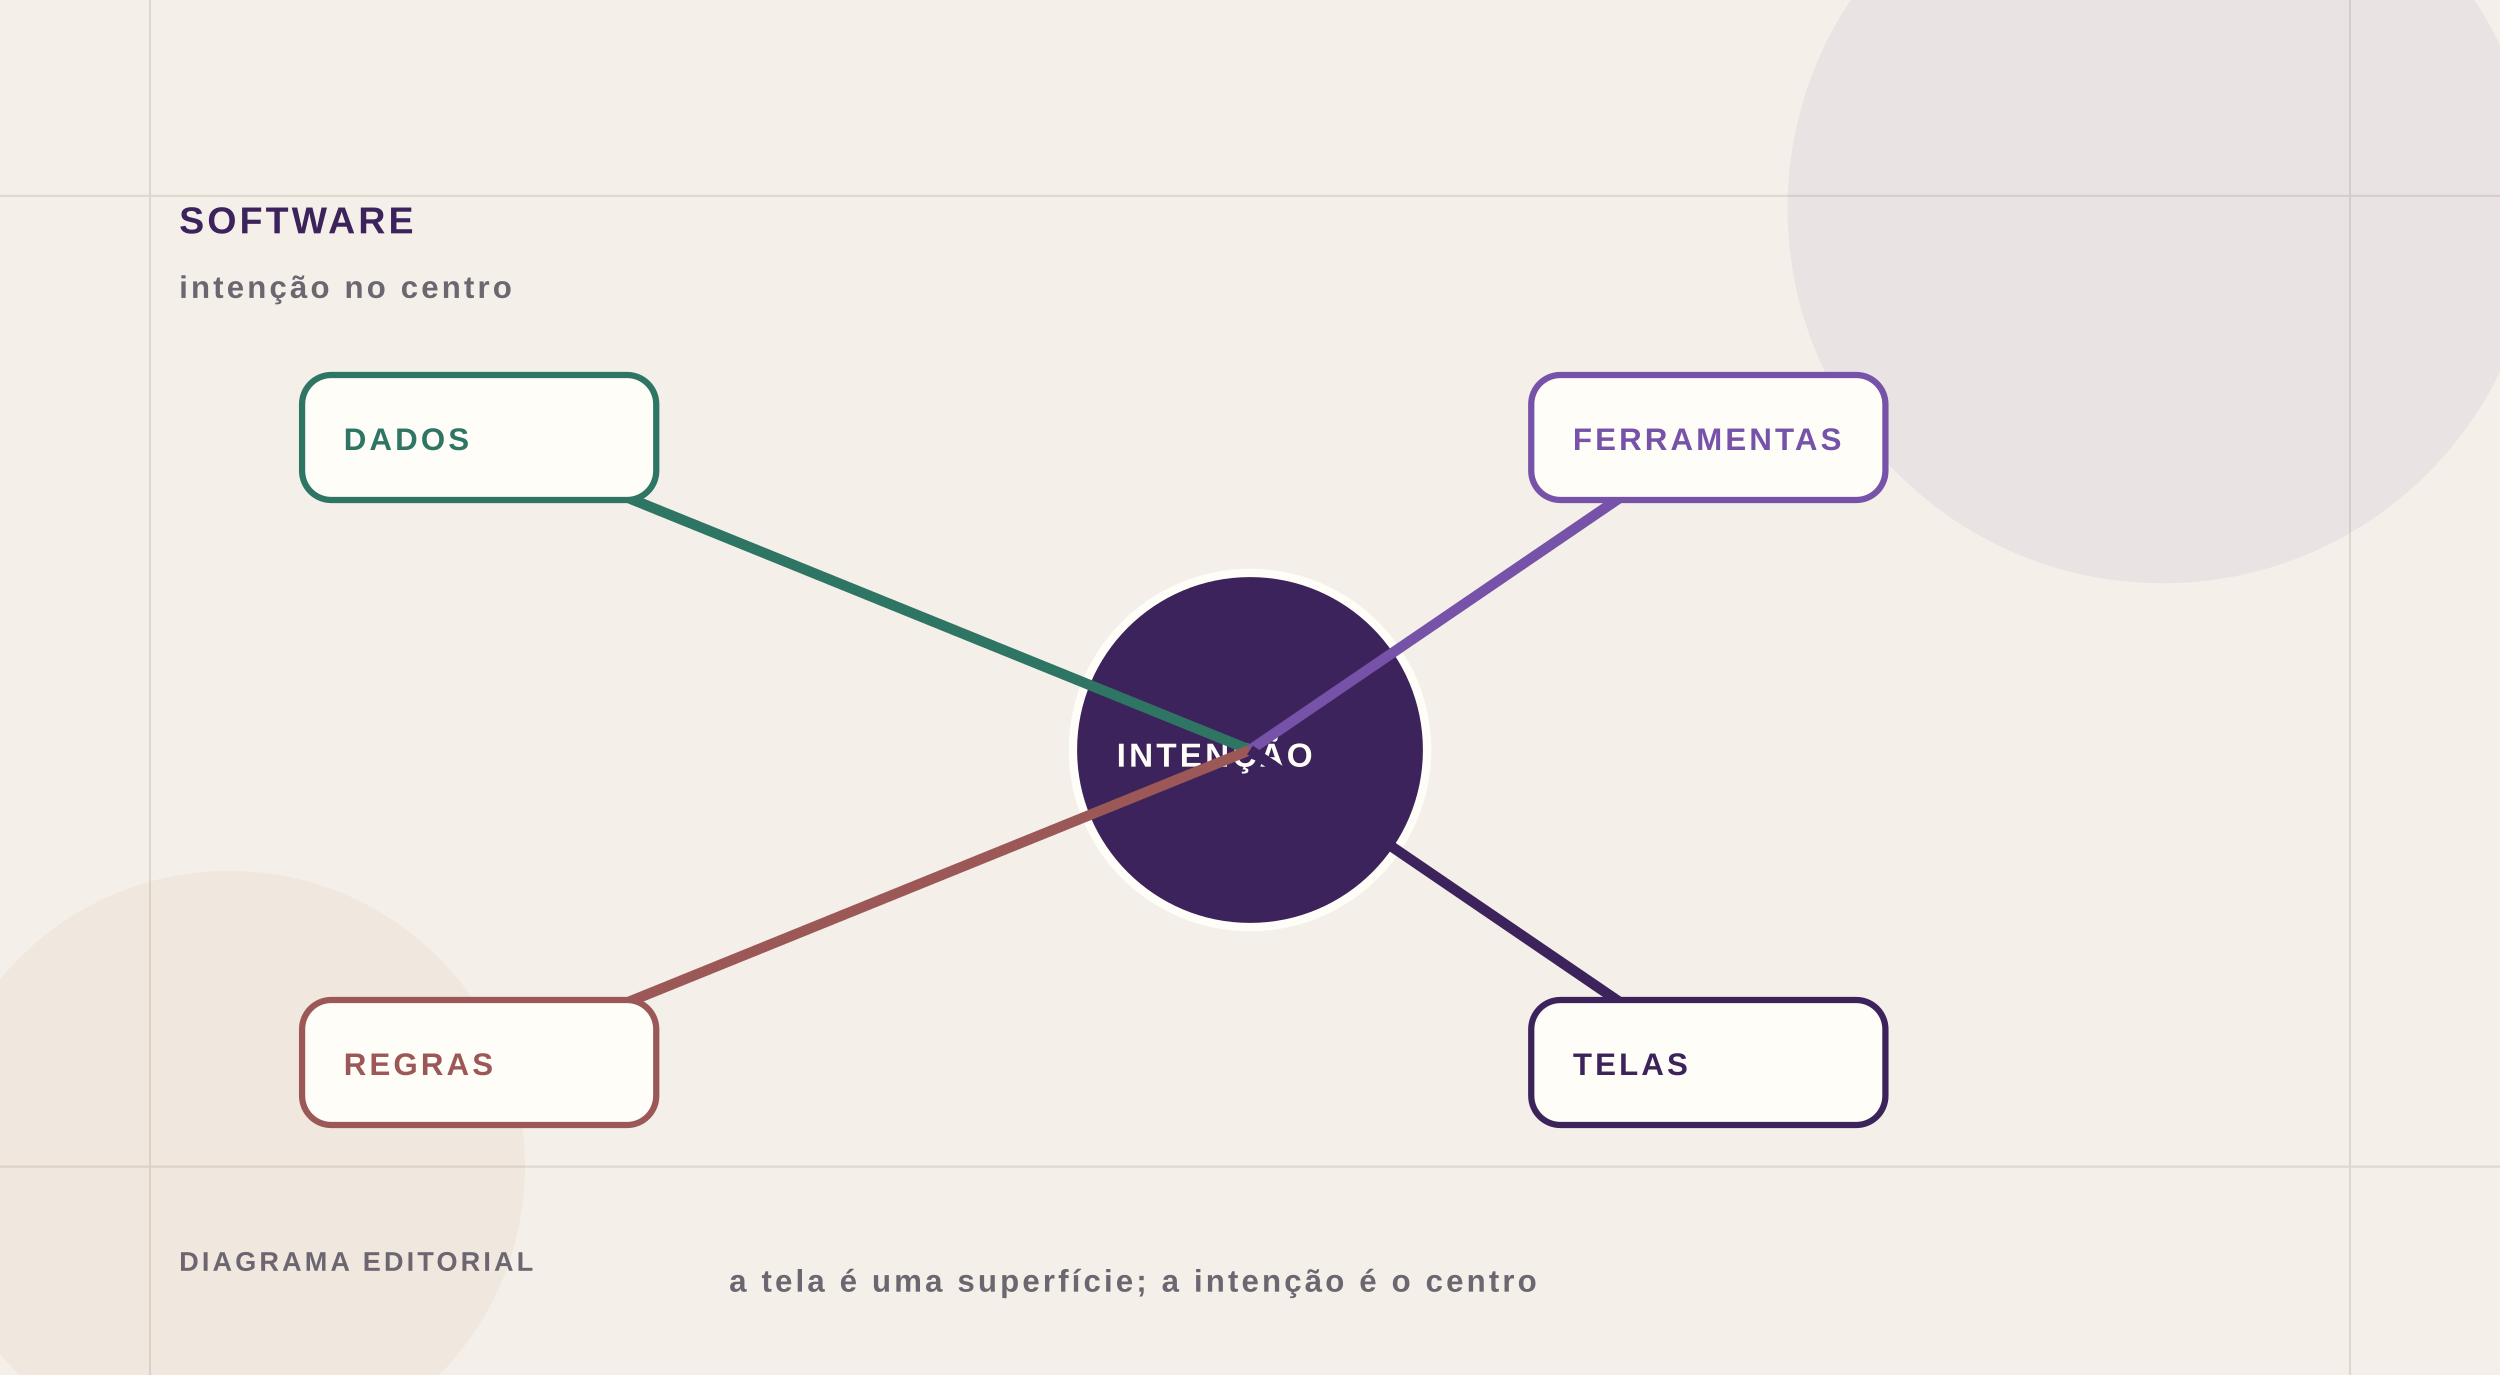
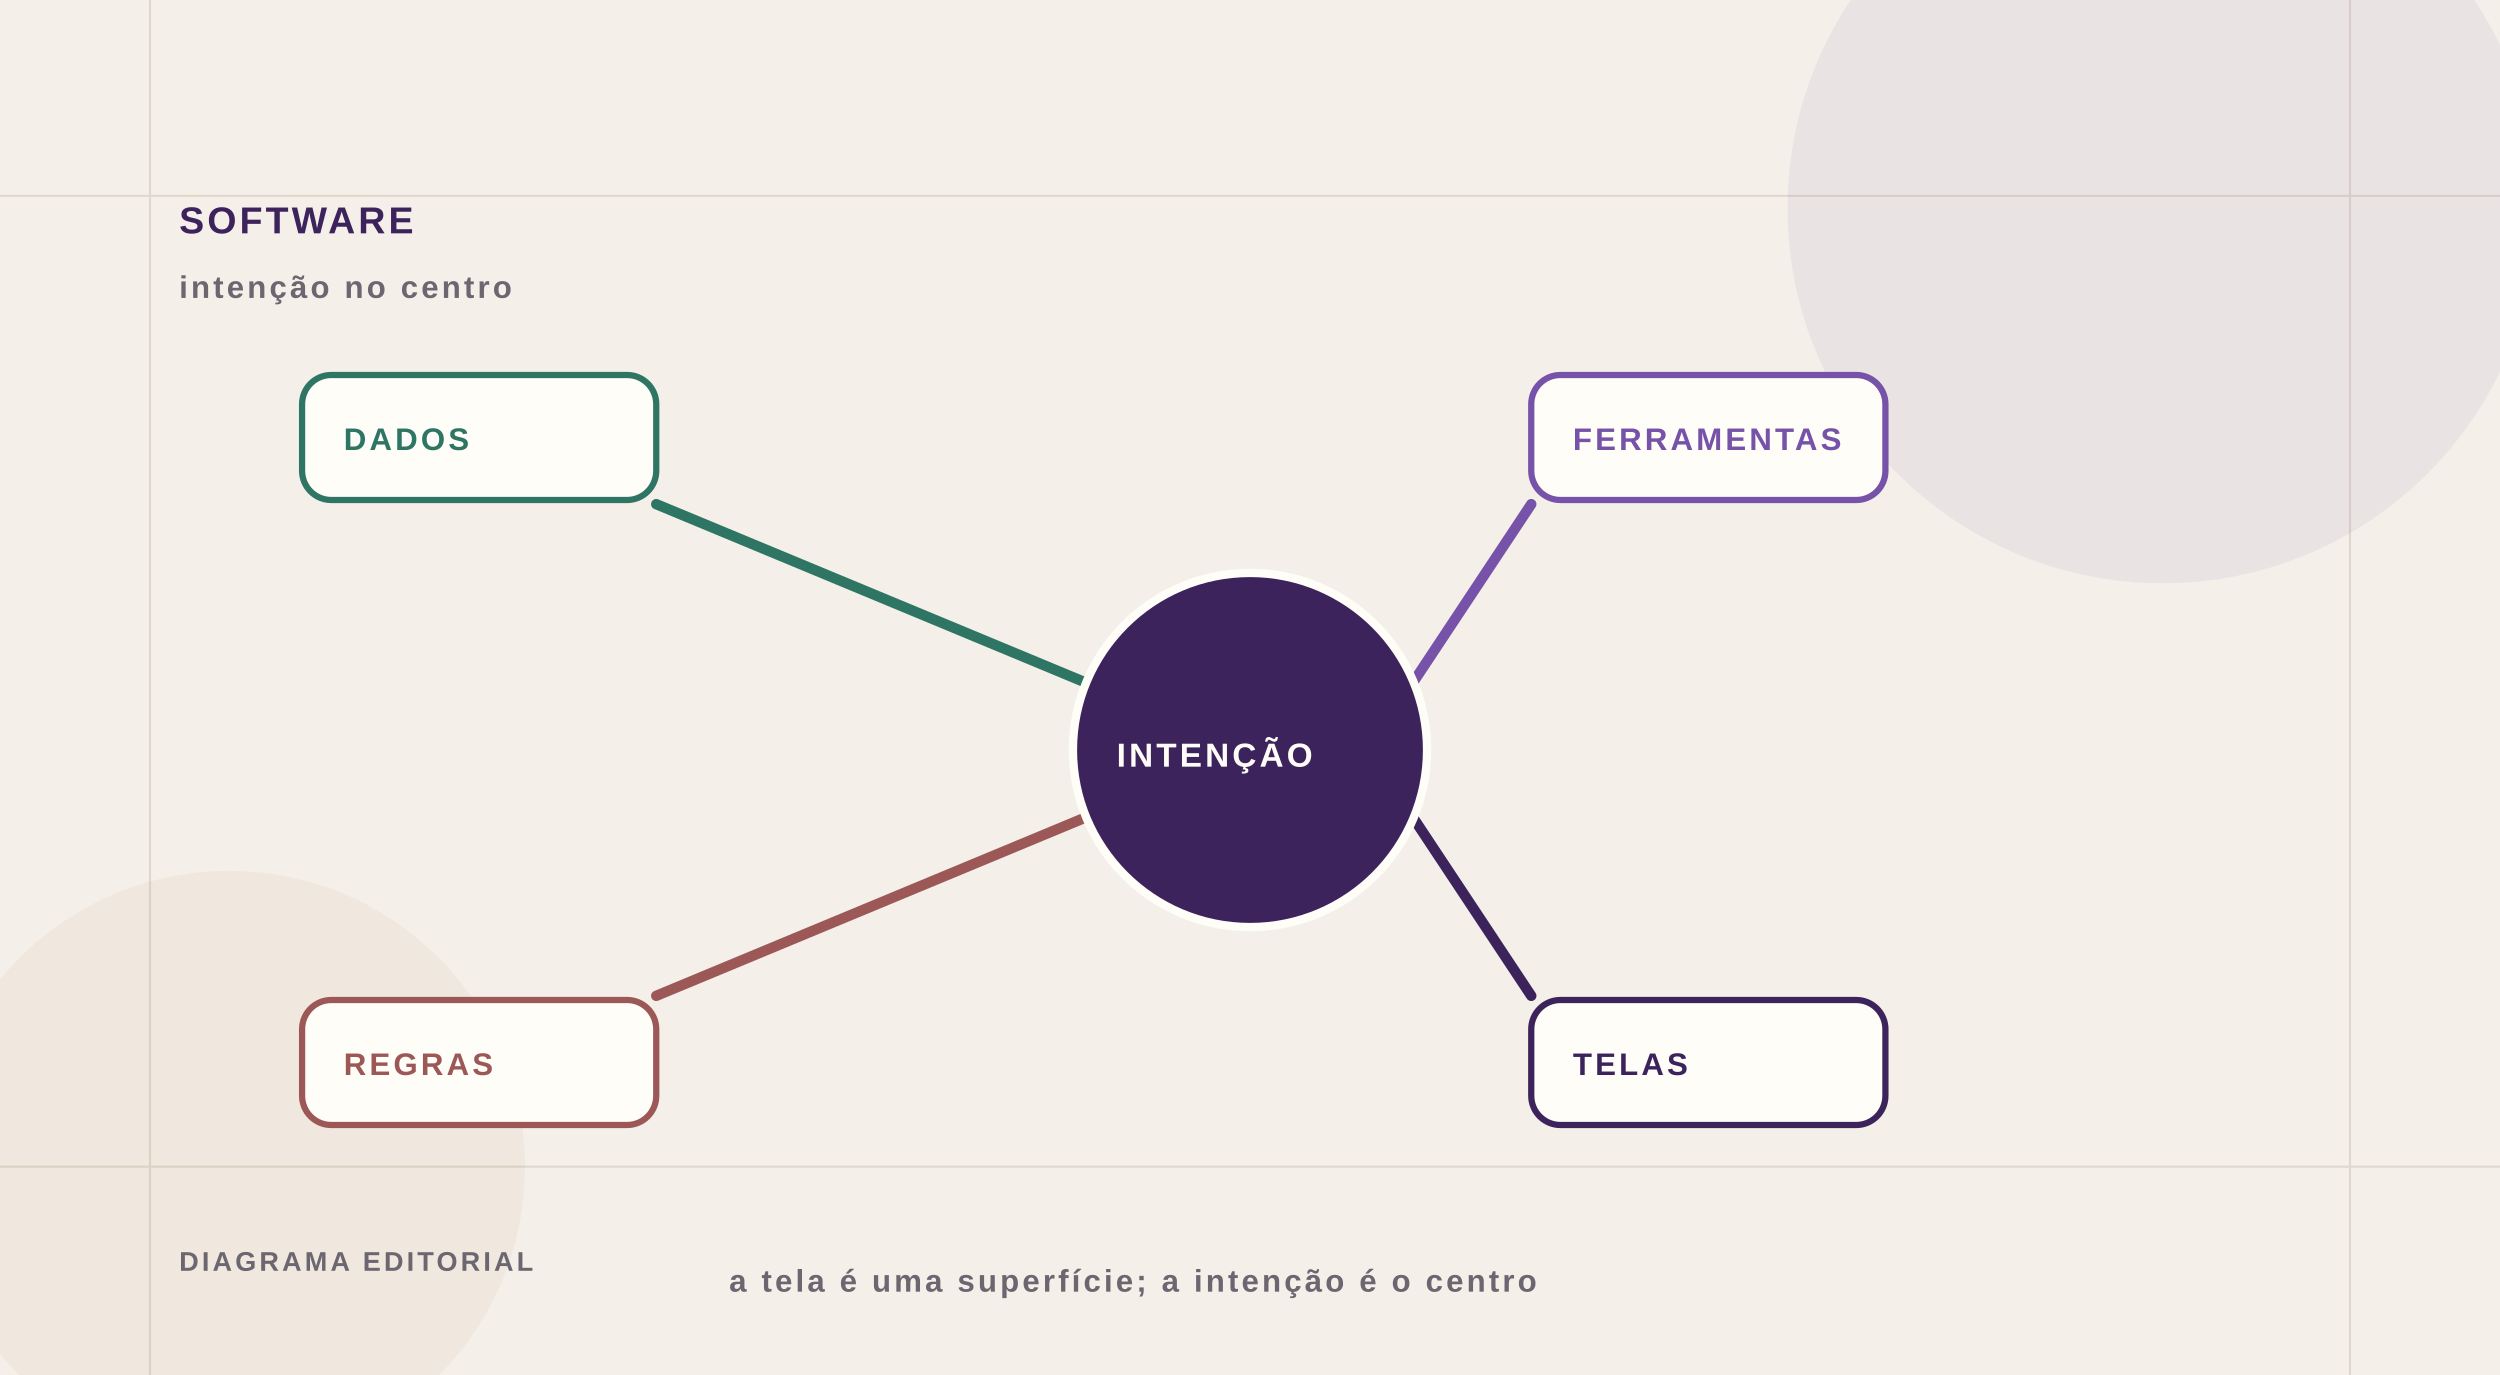
<svg xmlns="http://www.w3.org/2000/svg" viewBox="0 0 1200 660" role="img" aria-labelledby="title desc">
  <rect width="1200" height="660" fill="#f4f0e9" />
  <path d="M0 94H1200M0 560H1200M72 0V660M1128 0V660" stroke="#d9d1c5" stroke-width="1" opacity=".8" />
  <circle cx="1038" cy="100" r="180" fill="#7652a8" opacity=".08" />
  <circle cx="110" cy="560" r="142" fill="#bb8754" opacity=".08" />
  <text x="86" y="112" fill="#3d235c" font-family="Arial, sans-serif" font-size="18" font-weight="800" letter-spacing="1.5">SOFTWARE</text>
  <text x="86" y="143" fill="#6c6670" font-family="Arial, sans-serif" font-size="15" font-weight="650" letter-spacing="1.5">intenção no centro</text>
  <text x="86" y="610" fill="#6c6670" font-family="Arial, sans-serif" font-size="13" font-weight="800" letter-spacing="1.5">DIAGRAMA EDITORIAL</text>
+   <path d="M522 328L315 242" stroke="#2e7564" stroke-width="5" fill="none" stroke-linecap="round" />
+   <path d="M678 328L735 242" stroke="#7652a8" stroke-width="5" fill="none" stroke-linecap="round" />
+   <path d="M522 392L315 478" stroke="#9c5856" stroke-width="5" fill="none" stroke-linecap="round" />
+   <path d="M678 392L735 478" stroke="#3d235c" stroke-width="5" fill="none" stroke-linecap="round" />
+   <rect x="145" y="180" width="170" height="60" rx="14" fill="#fffdf8" stroke="#2e7564" stroke-width="3" />
+   <text x="165" y="216" fill="#2e7564" font-family="Arial, sans-serif" font-size="15" font-weight="800" letter-spacing="1.5">DADOS</text>
+   <rect x="735" y="180" width="170" height="60" rx="14" fill="#fffdf8" stroke="#7652a8" stroke-width="3" />
+   <text x="755" y="216" fill="#7652a8" font-family="Arial, sans-serif" font-size="15" font-weight="800" letter-spacing="1.5">FERRAMENTAS</text>
+   <rect x="145" y="480" width="170" height="60" rx="14" fill="#fffdf8" stroke="#9c5856" stroke-width="3" />
+   <text x="165" y="516" fill="#9c5856" font-family="Arial, sans-serif" font-size="15" font-weight="800" letter-spacing="1.5">REGRAS</text>
+   <rect x="735" y="480" width="170" height="60" rx="14" fill="#fffdf8" stroke="#3d235c" stroke-width="3" />
+   <text x="755" y="516" fill="#3d235c" font-family="Arial, sans-serif" font-size="15" font-weight="800" letter-spacing="1.5">TELAS</text>
  <circle cx="600" cy="360" r="85" fill="#3d235c" stroke="#fffdf8" stroke-width="4" />
  <text x="536" y="368" fill="#fffdf8" font-family="Arial, sans-serif" font-size="16" font-weight="800" letter-spacing="1.5">INTENÇÃO</text>
-   <path d="M600 360L230 210" stroke="#2e7564" stroke-width="5" fill="none" />
-   <rect x="145" y="180" width="170" height="60" rx="14" fill="#fffdf8" stroke="#2e7564" stroke-width="3" />
-   <text x="165" y="216" fill="#2e7564" font-family="Arial, sans-serif" font-size="15" font-weight="800" letter-spacing="1.5">DADOS</text>
-   <path d="M600 360L820 210" stroke="#7652a8" stroke-width="5" fill="none" />
-   <rect x="735" y="180" width="170" height="60" rx="14" fill="#fffdf8" stroke="#7652a8" stroke-width="3" />
-   <text x="755" y="216" fill="#7652a8" font-family="Arial, sans-serif" font-size="15" font-weight="800" letter-spacing="1.5">FERRAMENTAS</text>
-   <path d="M600 360L230 510" stroke="#9c5856" stroke-width="5" fill="none" />
-   <rect x="145" y="480" width="170" height="60" rx="14" fill="#fffdf8" stroke="#9c5856" stroke-width="3" />
-   <text x="165" y="516" fill="#9c5856" font-family="Arial, sans-serif" font-size="15" font-weight="800" letter-spacing="1.5">REGRAS</text>
-   <path d="M600 360L820 510" stroke="#3d235c" stroke-width="5" fill="none" />
-   <rect x="735" y="480" width="170" height="60" rx="14" fill="#fffdf8" stroke="#3d235c" stroke-width="3" />
-   <text x="755" y="516" fill="#3d235c" font-family="Arial, sans-serif" font-size="15" font-weight="800" letter-spacing="1.5">TELAS</text>
  <text x="350" y="620" fill="#6c6670" font-family="Arial, sans-serif" font-size="15" font-weight="650" letter-spacing="1.5">a tela é uma superfície; a intenção é o centro</text>
</svg>
